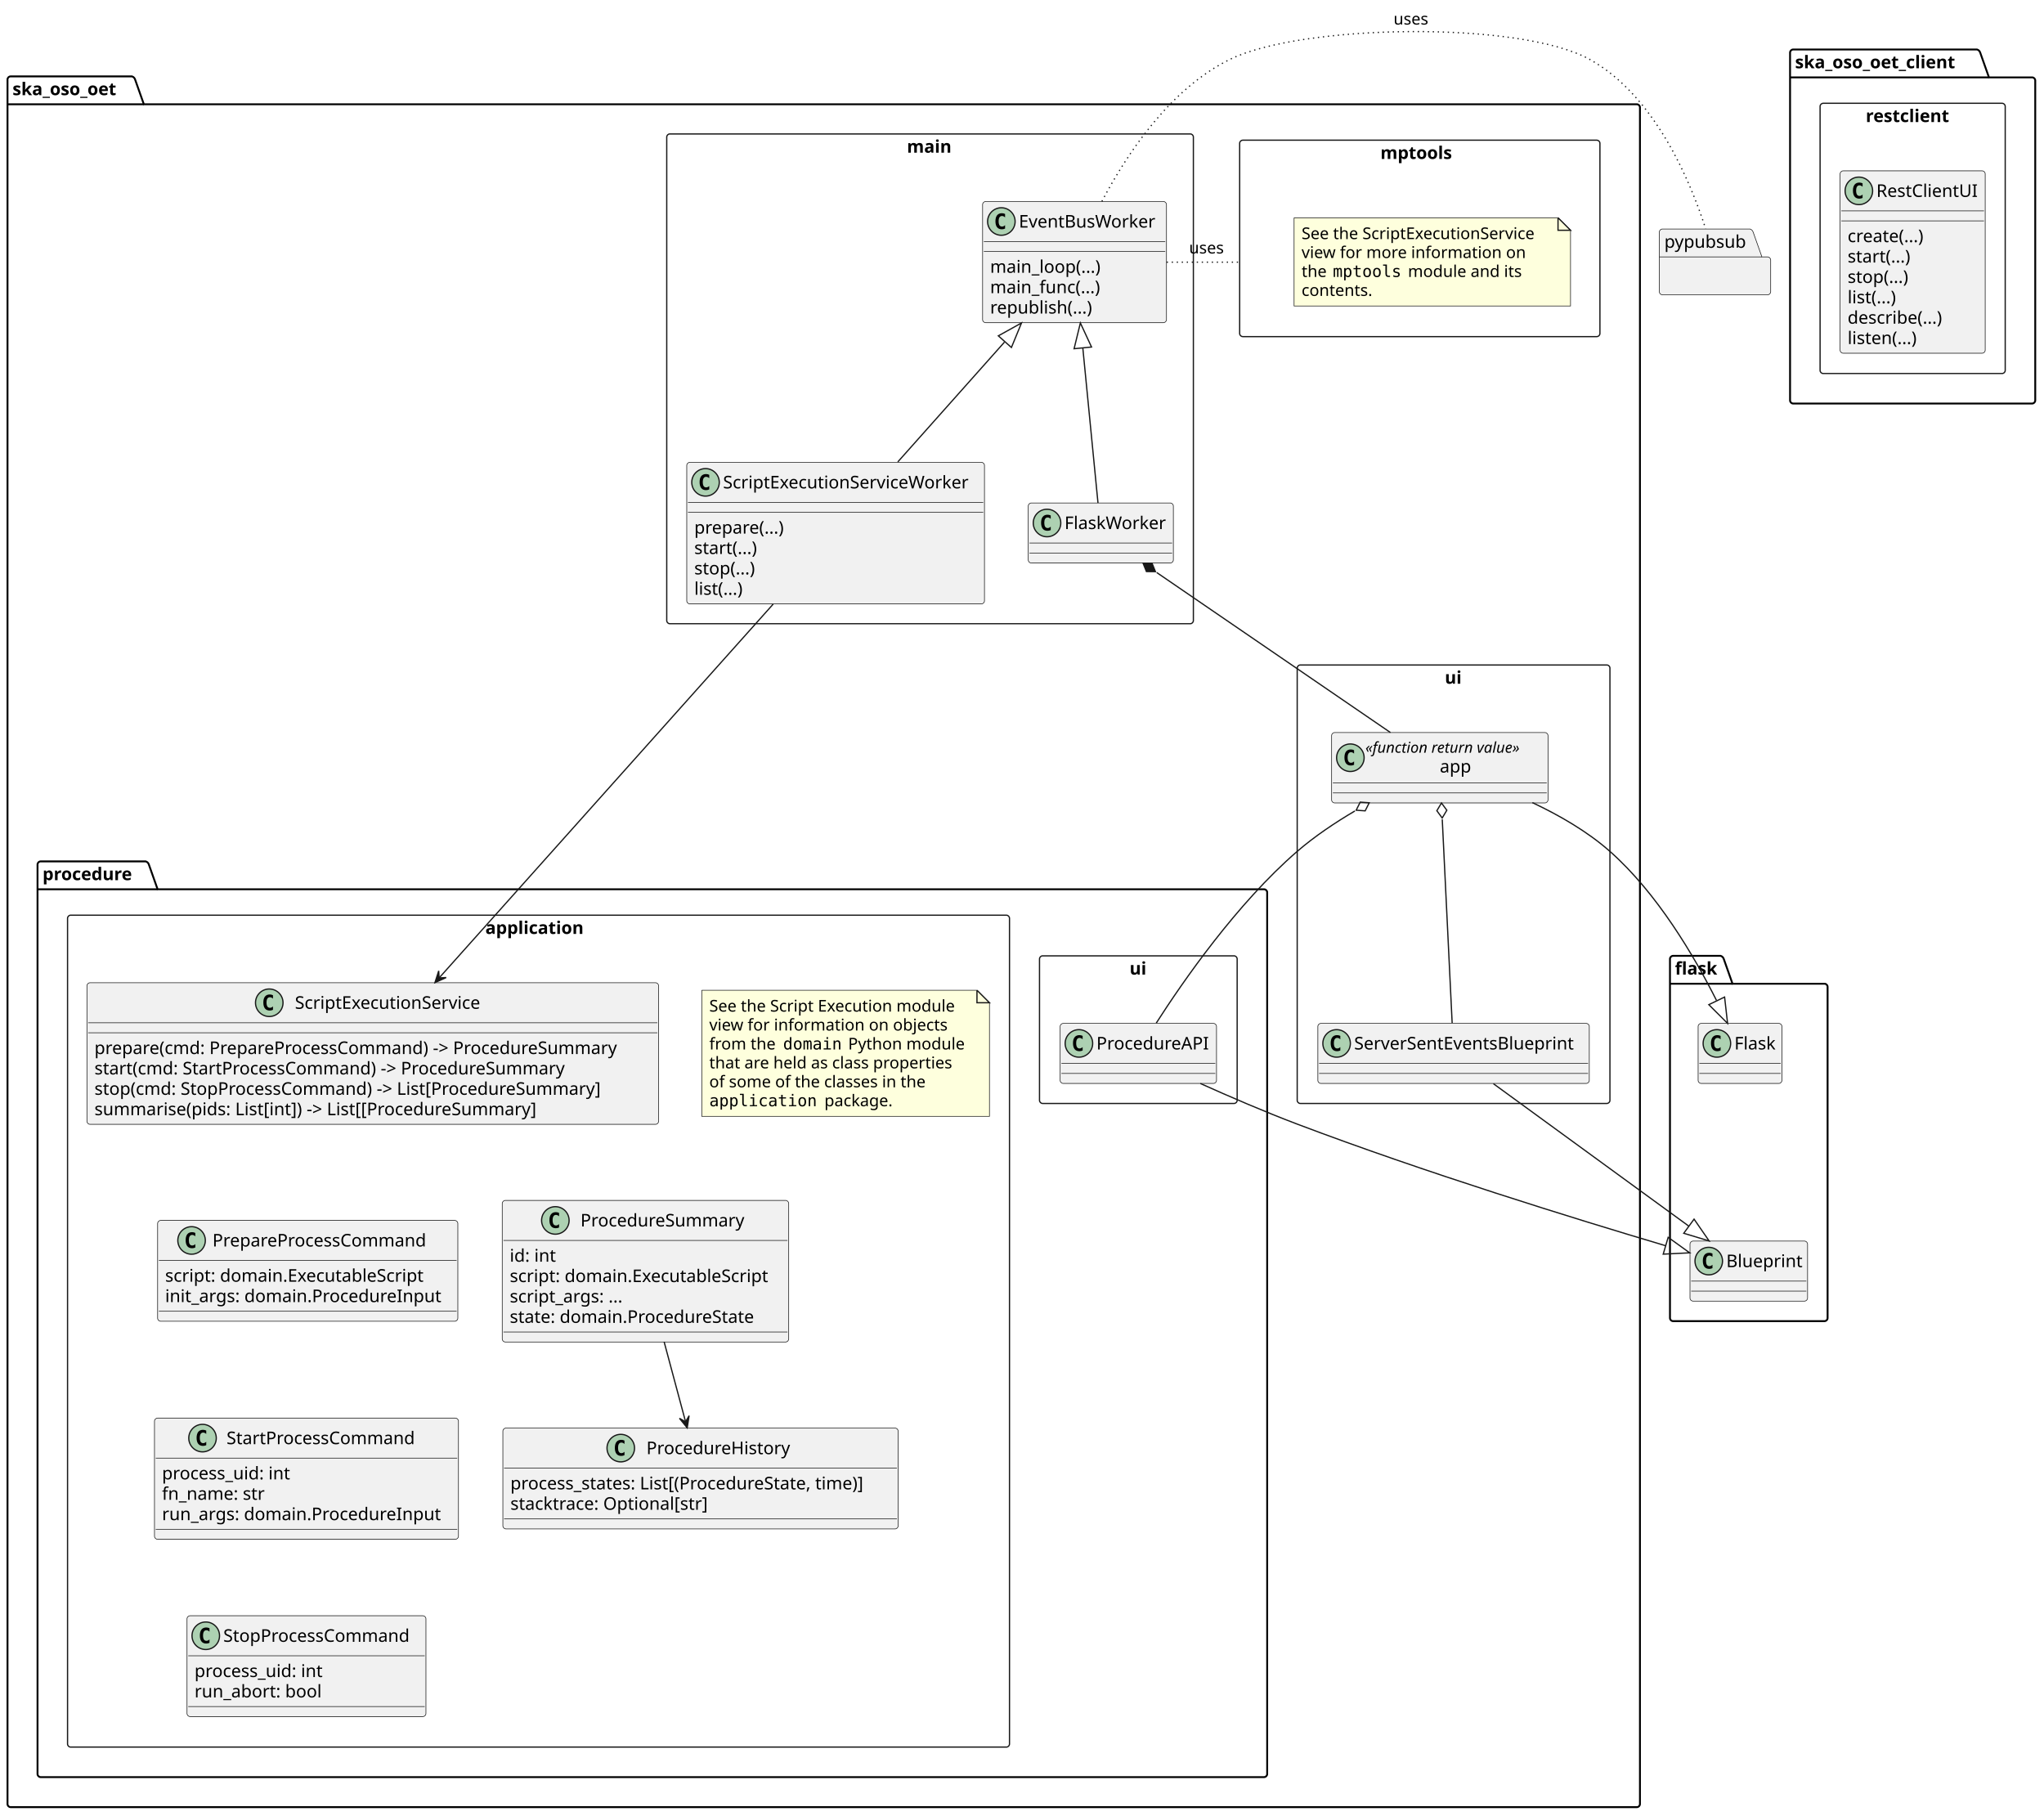
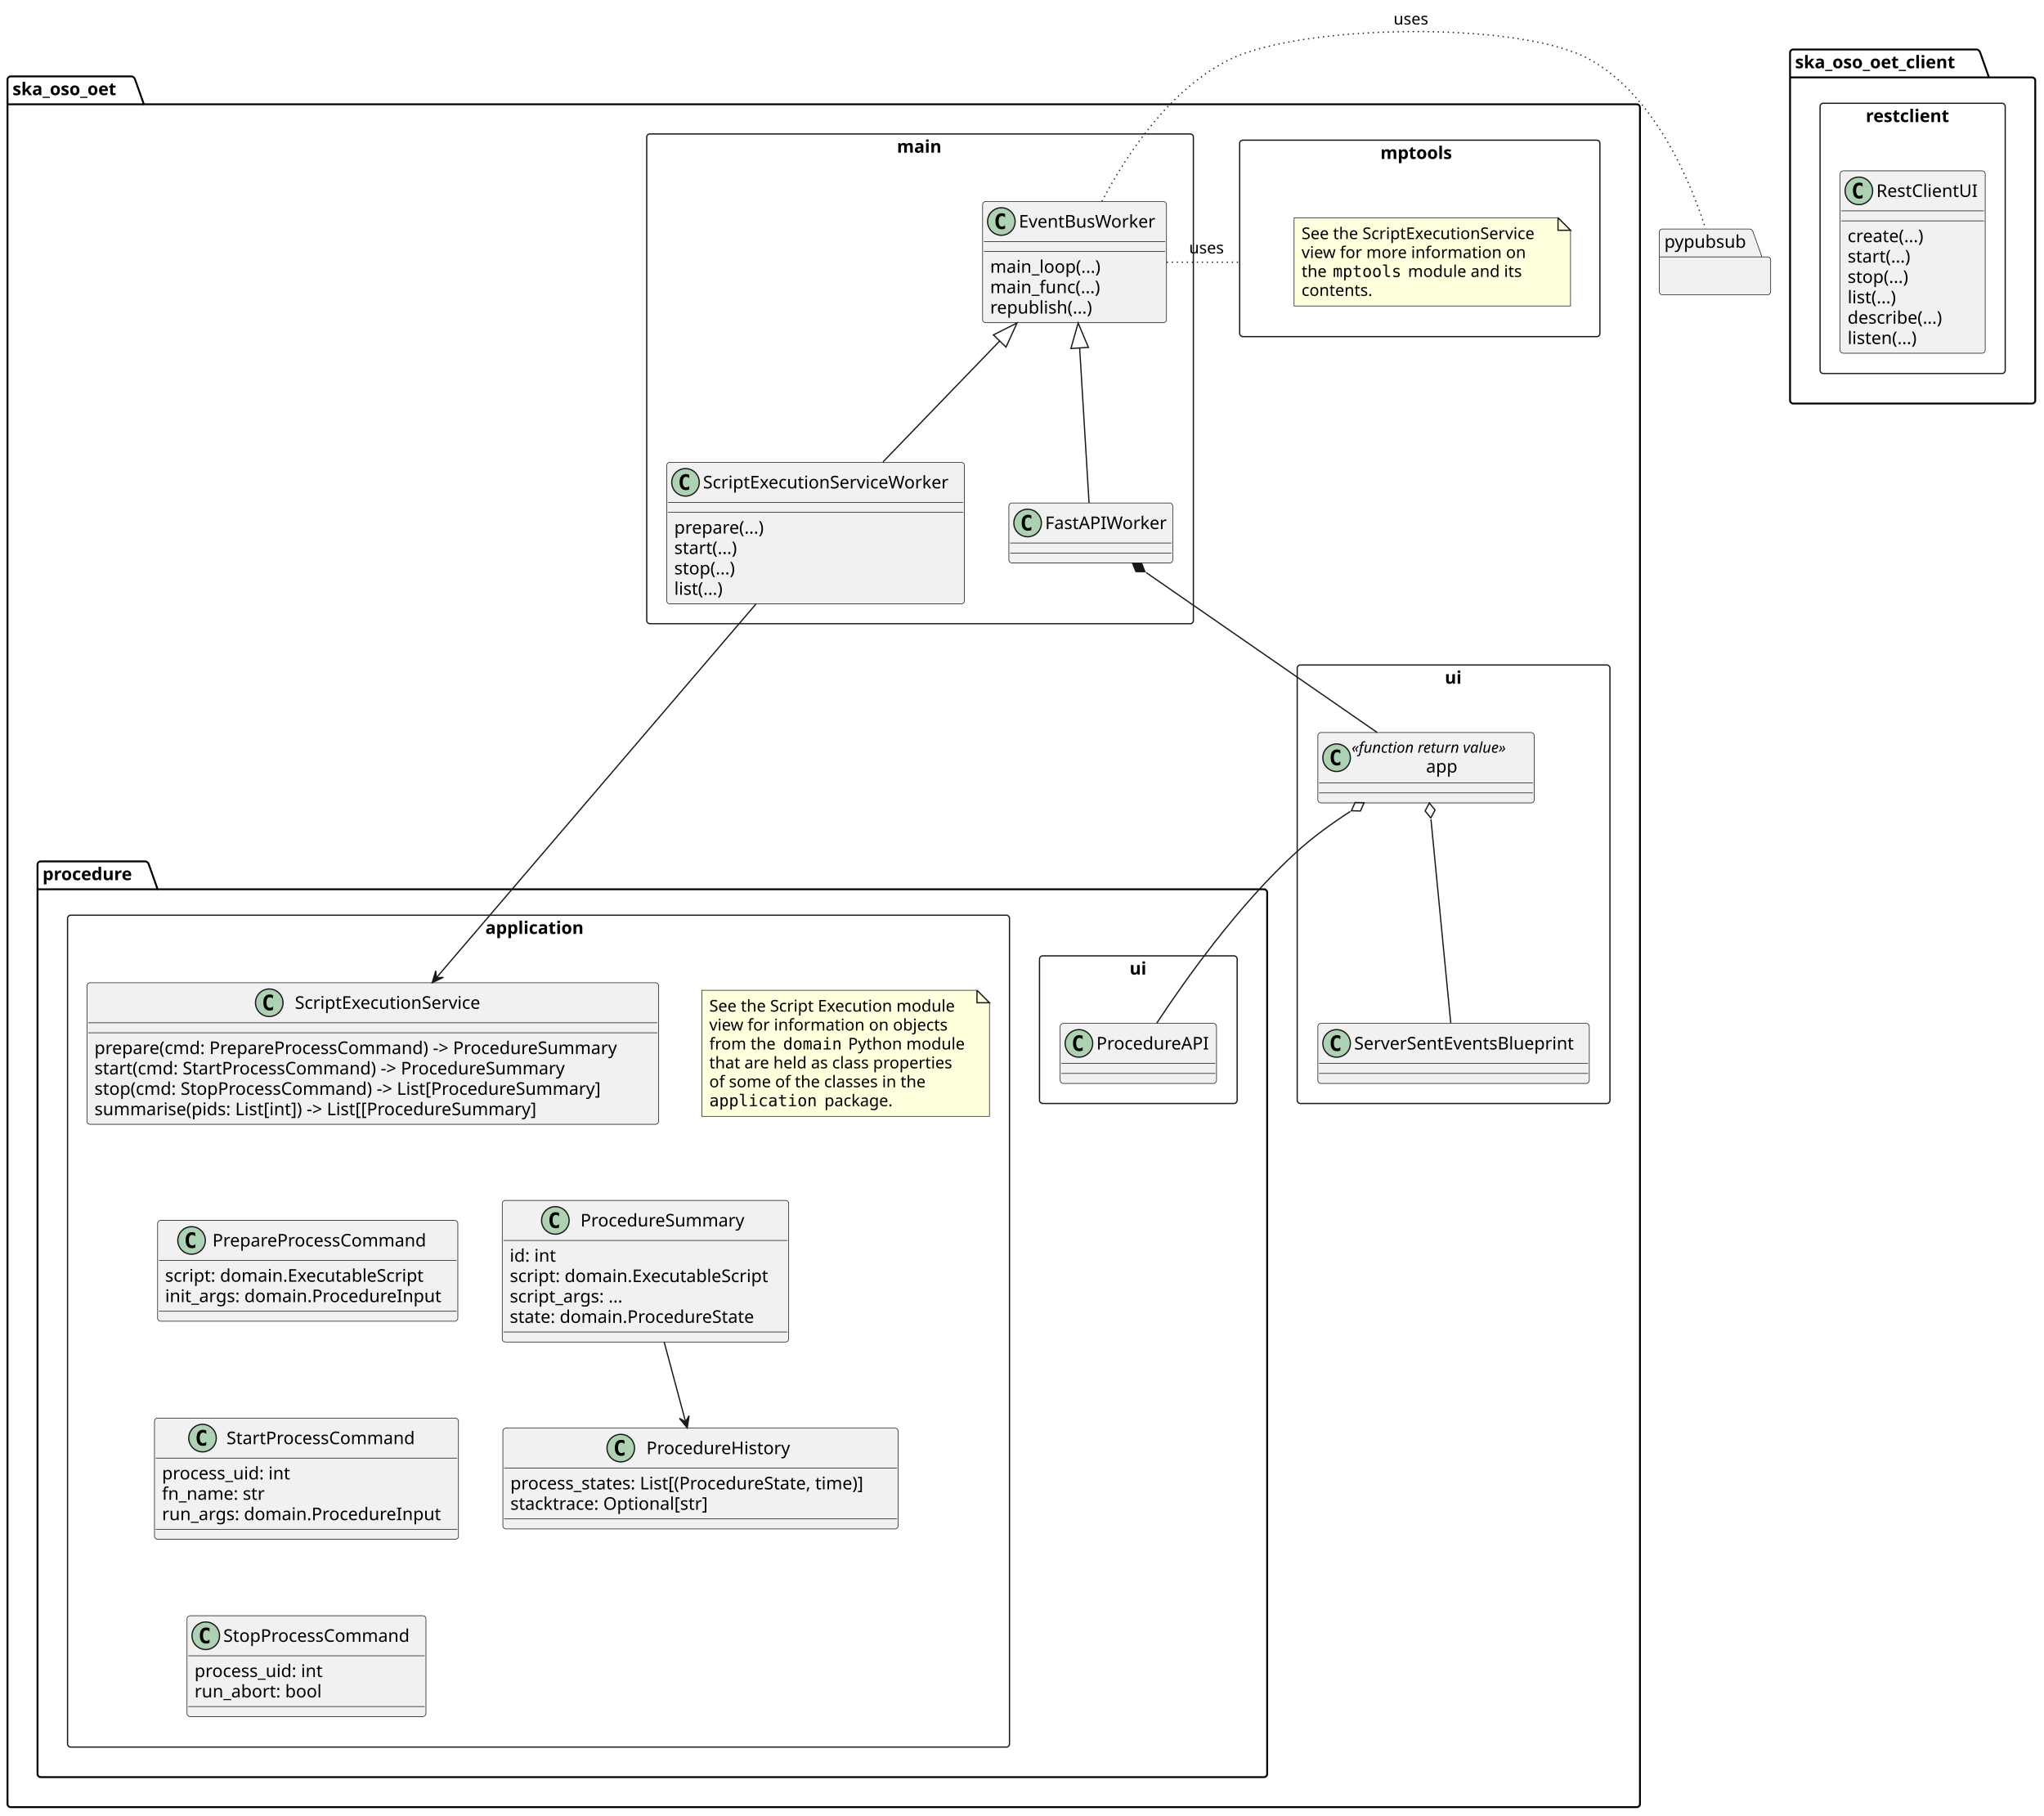
<svg xmlns="http://www.w3.org/2000/svg" contentStyleType="text/css" height="1451px" preserveAspectRatio="none" style="width:1634px;height:1451px;background:#FFFFFF;" version="1.1" viewBox="0 0 1634 1451" width="1634px" zoomAndPan="magnify">
  <defs />
  <g>
    <g id="cluster_ska_oso_oet_client">
      <path d="M1433.5,39.566 L1580.5,39.566 A3.75,3.75 0 0 1 1583,42.066 L1590,61.863 L1624.5,61.863 A2.5,2.5 0 0 1 1627,64.363 L1627,320.066 A2.5,2.5 0 0 1 1624.5,322.566 L1433.5,322.566 A2.5,2.5 0 0 1 1431,320.066 L1431,42.066 A2.5,2.5 0 0 1 1433.5,39.566 " fill="none" style="stroke:#000000;stroke-width:1.5;" />
      <line style="stroke:#000000;stroke-width:1.5;" x1="1431" x2="1590" y1="61.863" y2="61.863" />
      <text fill="#000000" font-family="sans-serif" font-size="14" font-weight="bold" lengthAdjust="spacing" textLength="146" x="1435" y="54.561">ska_oso_oet_client</text>
    </g>
    <g id="cluster_restclient">
      <rect fill="none" height="216" rx="2.5" ry="2.5" style="stroke:#181818;stroke-width:1.0;" width="148" x="1455" y="82.566" />
      <text fill="#000000" font-family="sans-serif" font-size="14" font-weight="bold" lengthAdjust="spacing" textLength="75" x="1491.5" y="97.561">restclient</text>
    </g>
    <g id="cluster_ska_oso_oet">
      <path d="M8.5,61.066 L105.5,61.066 A3.75,3.75 0 0 1 108,63.566 L115,83.363 L1308.5,83.363 A2.5,2.5 0 0 1 1311,85.863 L1311,1442.066 A2.5,2.5 0 0 1 1308.5,1444.566 L8.5,1444.566 A2.5,2.5 0 0 1 6,1442.066 L6,63.566 A2.5,2.5 0 0 1 8.5,61.066 " fill="none" style="stroke:#000000;stroke-width:1.5;" />
      <line style="stroke:#000000;stroke-width:1.5;" x1="6" x2="115" y1="83.363" y2="83.363" />
      <text fill="#000000" font-family="sans-serif" font-size="14" font-weight="bold" lengthAdjust="spacing" textLength="96" x="10" y="76.061">ska_oso_oet</text>
    </g>
    <g id="cluster_mptools">
      <rect fill="none" height="157" rx="2.5" ry="2.5" style="stroke:#181818;stroke-width:1.0;" width="288" x="991" y="112.066" />
      <text fill="#000000" font-family="sans-serif" font-size="14" font-weight="bold" lengthAdjust="spacing" textLength="63" x="1103.5" y="127.061">mptools</text>
    </g>
    <g id="cluster_main">
-       <rect fill="none" height="391.5" rx="2.5" ry="2.5" style="stroke:#181818;stroke-width:1.0;" width="421" x="533" y="107.066" />
-       <text fill="#000000" font-family="sans-serif" font-size="14" font-weight="bold" lengthAdjust="spacing" textLength="37" x="725" y="122.061">main</text>
+       <rect fill="none" height="391.5" rx="2.5" ry="2.5" style="stroke:#181818;stroke-width:1.0;" width="437" x="517" y="107.066" />
+       <text fill="#000000" font-family="sans-serif" font-size="14" font-weight="bold" lengthAdjust="spacing" textLength="37" x="717" y="122.061">main</text>
    </g>
    <g id="cluster_ui">
      <rect fill="none" height="350.5" rx="2.5" ry="2.5" style="stroke:#181818;stroke-width:1.0;" width="250" x="1037" y="531.566" />
      <text fill="#000000" font-family="sans-serif" font-size="14" font-weight="bold" lengthAdjust="spacing" textLength="14" x="1155" y="546.561">ui</text>
    </g>
    <g id="cluster_procedure">
      <path d="M32.5,688.566 L116.5,688.566 A3.75,3.75 0 0 1 119,691.066 L126,710.863 L1010.5,710.863 A2.5,2.5 0 0 1 1013,713.363 L1013,1418.066 A2.5,2.5 0 0 1 1010.5,1420.566 L32.5,1420.566 A2.5,2.5 0 0 1 30,1418.066 L30,691.066 A2.5,2.5 0 0 1 32.5,688.566 " fill="none" style="stroke:#000000;stroke-width:1.5;" />
      <line style="stroke:#000000;stroke-width:1.5;" x1="30" x2="126" y1="710.863" y2="710.863" />
      <text fill="#000000" font-family="sans-serif" font-size="14" font-weight="bold" lengthAdjust="spacing" textLength="83" x="34" y="703.561">procedure</text>
    </g>
    <g id="cluster_procedure_ui">
      <rect fill="none" height="118" rx="2.5" ry="2.5" style="stroke:#181818;stroke-width:1.0;" width="158" x="831" y="764.066" />
      <text fill="#000000" font-family="sans-serif" font-size="14" font-weight="bold" lengthAdjust="spacing" textLength="14" x="903" y="779.061">ui</text>
    </g>
    <g id="cluster_application">
      <rect fill="none" height="665" rx="2.5" ry="2.5" style="stroke:#181818;stroke-width:1.0;" width="753" x="54" y="731.566" />
      <text fill="#000000" font-family="sans-serif" font-size="14" font-weight="bold" lengthAdjust="spacing" textLength="85" x="388" y="746.561">application</text>
-     </g>
-     <g id="cluster_flask">
-       <path d="M1337.5,764.066 L1375.5,764.066 A3.75,3.75 0 0 1 1378,766.566 L1385,786.363 L1458.5,786.363 A2.5,2.5 0 0 1 1461,788.863 L1461,1053.566 A2.5,2.5 0 0 1 1458.5,1056.066 L1337.5,1056.066 A2.5,2.5 0 0 1 1335,1053.566 L1335,766.566 A2.5,2.5 0 0 1 1337.5,764.066 " fill="none" style="stroke:#000000;stroke-width:1.5;" />
-       <line style="stroke:#000000;stroke-width:1.5;" x1="1335" x2="1385" y1="786.363" y2="786.363" />
-       <text fill="#000000" font-family="sans-serif" font-size="14" font-weight="bold" lengthAdjust="spacing" textLength="37" x="1339" y="779.061">flask</text>
    </g>
    <g id="elem_RestClientUI">
      <rect codeLine="5" fill="#F1F1F1" height="145.781" id="RestClientUI" rx="2.5" ry="2.5" style="stroke:#181818;stroke-width:0.5;" width="116" x="1471" y="136.566" />
      <ellipse cx="1486" cy="152.566" fill="#ADD1B2" rx="11" ry="11" style="stroke:#181818;stroke-width:1.0;" />
      <path d="M1488.969,158.207 Q1488.391,158.503 1487.75,158.644 Q1487.109,158.8 1486.406,158.8 Q1483.906,158.8 1482.578,157.16 Q1481.266,155.503 1481.266,152.378 Q1481.266,149.253 1482.578,147.597 Q1483.906,145.941 1486.406,145.941 Q1487.109,145.941 1487.75,146.097 Q1488.406,146.253 1488.969,146.55 L1488.969,149.269 Q1488.344,148.691 1487.75,148.425 Q1487.156,148.144 1486.531,148.144 Q1485.188,148.144 1484.5,149.222 Q1483.812,150.285 1483.812,152.378 Q1483.812,154.472 1484.5,155.55 Q1485.188,156.613 1486.531,156.613 Q1487.156,156.613 1487.75,156.347 Q1488.344,156.066 1488.969,155.488 L1488.969,158.207 Z " fill="#000000" />
      <text fill="#000000" font-family="sans-serif" font-size="14" lengthAdjust="spacing" textLength="84" x="1500" y="157.413">RestClientUI</text>
      <line style="stroke:#181818;stroke-width:0.5;" x1="1472" x2="1586" y1="168.566" y2="168.566" />
      <line style="stroke:#181818;stroke-width:0.5;" x1="1472" x2="1586" y1="176.566" y2="176.566" />
      <text fill="#000000" font-family="sans-serif" font-size="14" lengthAdjust="spacing" textLength="66" x="1477" y="193.561">create(...)</text>
      <text fill="#000000" font-family="sans-serif" font-size="14" lengthAdjust="spacing" textLength="53" x="1477" y="209.858">start(...)</text>
      <text fill="#000000" font-family="sans-serif" font-size="14" lengthAdjust="spacing" textLength="53" x="1477" y="226.155">stop(...)</text>
      <text fill="#000000" font-family="sans-serif" font-size="14" lengthAdjust="spacing" textLength="41" x="1477" y="242.452">list(...)</text>
      <text fill="#000000" font-family="sans-serif" font-size="14" lengthAdjust="spacing" textLength="82" x="1477" y="258.748">describe(...)</text>
      <text fill="#000000" font-family="sans-serif" font-size="14" lengthAdjust="spacing" textLength="59" x="1477" y="275.045">listen(...)</text>
    </g>
    <g id="elem_mptools_note">
      <path d="M1034.5,174.066 L1034.5,244.597 L1255.5,244.597 L1255.5,184.066 L1245.5,174.066 L1034.5,174.066 " fill="#FEFFDD" style="stroke:#181818;stroke-width:0.5;" />
      <path d="M1245.5,174.066 L1245.5,184.066 L1255.5,184.066 L1245.5,174.066 " fill="#FEFFDD" style="stroke:#181818;stroke-width:1.0;" />
      <text fill="#000000" font-family="sans-serif" font-size="13" lengthAdjust="spacing" textLength="200" x="1040.5" y="191.133">See the ScriptExecutionService</text>
      <text fill="#000000" font-family="sans-serif" font-size="13" lengthAdjust="spacing" textLength="183" x="1040.5" y="206.266">view for more information on</text>
      <text fill="#000000" font-family="sans-serif" font-size="13" lengthAdjust="spacing" textLength="21" x="1040.5" y="221.398">the</text>
      <text fill="#000000" font-family="monospace" font-size="13" lengthAdjust="spacing" textLength="56" x="1065.5" y="221.398">mptools</text>
      <text fill="#000000" font-family="sans-serif" font-size="13" lengthAdjust="spacing" textLength="95" x="1125.5" y="221.398">module and its</text>
      <text fill="#000000" font-family="sans-serif" font-size="13" lengthAdjust="spacing" textLength="60" x="1040.5" y="236.531">contents.</text>
    </g>
    <g id="elem_ScriptExecutionServiceWorker">
-       <rect codeLine="28" fill="#F1F1F1" height="113.188" id="ScriptExecutionServiceWorker" rx="2.5" ry="2.5" style="stroke:#181818;stroke-width:0.5;" width="238" x="549" y="369.566" />
-       <ellipse cx="564" cy="385.566" fill="#ADD1B2" rx="11" ry="11" style="stroke:#181818;stroke-width:1.0;" />
-       <path d="M566.969,391.207 Q566.391,391.503 565.75,391.644 Q565.109,391.8 564.406,391.8 Q561.906,391.8 560.578,390.16 Q559.266,388.503 559.266,385.378 Q559.266,382.253 560.578,380.597 Q561.906,378.941 564.406,378.941 Q565.109,378.941 565.75,379.097 Q566.406,379.253 566.969,379.55 L566.969,382.269 Q566.344,381.691 565.75,381.425 Q565.156,381.144 564.531,381.144 Q563.188,381.144 562.5,382.222 Q561.812,383.285 561.812,385.378 Q561.812,387.472 562.5,388.55 Q563.188,389.613 564.531,389.613 Q565.156,389.613 565.75,389.347 Q566.344,389.066 566.969,388.488 L566.969,391.207 Z " fill="#000000" />
-       <text fill="#000000" font-family="sans-serif" font-size="14" lengthAdjust="spacing" textLength="206" x="578" y="390.413">ScriptExecutionServiceWorker</text>
-       <line style="stroke:#181818;stroke-width:0.5;" x1="550" x2="786" y1="401.566" y2="401.566" />
-       <line style="stroke:#181818;stroke-width:0.5;" x1="550" x2="786" y1="409.566" y2="409.566" />
-       <text fill="#000000" font-family="sans-serif" font-size="14" lengthAdjust="spacing" textLength="76" x="555" y="426.561">prepare(...)</text>
-       <text fill="#000000" font-family="sans-serif" font-size="14" lengthAdjust="spacing" textLength="53" x="555" y="442.858">start(...)</text>
-       <text fill="#000000" font-family="sans-serif" font-size="14" lengthAdjust="spacing" textLength="53" x="555" y="459.155">stop(...)</text>
-       <text fill="#000000" font-family="sans-serif" font-size="14" lengthAdjust="spacing" textLength="41" x="555" y="475.452">list(...)</text>
-     </g>
-     <g id="elem_FlaskWorker">
-       <rect codeLine="35" fill="#F1F1F1" height="48" id="FlaskWorker" rx="2.5" ry="2.5" style="stroke:#181818;stroke-width:0.5;" width="116" x="822" y="402.066" />
-       <ellipse cx="837" cy="418.066" fill="#ADD1B2" rx="11" ry="11" style="stroke:#181818;stroke-width:1.0;" />
-       <path d="M839.969,423.707 Q839.391,424.003 838.75,424.144 Q838.109,424.3 837.406,424.3 Q834.906,424.3 833.578,422.66 Q832.266,421.003 832.266,417.878 Q832.266,414.753 833.578,413.097 Q834.906,411.441 837.406,411.441 Q838.109,411.441 838.75,411.597 Q839.406,411.753 839.969,412.05 L839.969,414.769 Q839.344,414.191 838.75,413.925 Q838.156,413.644 837.531,413.644 Q836.188,413.644 835.5,414.722 Q834.812,415.785 834.812,417.878 Q834.812,419.972 835.5,421.05 Q836.188,422.113 837.531,422.113 Q838.156,422.113 838.75,421.847 Q839.344,421.566 839.969,420.988 L839.969,423.707 Z " fill="#000000" />
-       <text fill="#000000" font-family="sans-serif" font-size="14" lengthAdjust="spacing" textLength="84" x="851" y="422.913">FlaskWorker</text>
-       <line style="stroke:#181818;stroke-width:0.5;" x1="823" x2="937" y1="434.066" y2="434.066" />
-       <line style="stroke:#181818;stroke-width:0.5;" x1="823" x2="937" y1="442.066" y2="442.066" />
+       <rect codeLine="28" fill="#F1F1F1" height="113.188" id="ScriptExecutionServiceWorker" rx="2.5" ry="2.5" style="stroke:#181818;stroke-width:0.5;" width="238" x="533" y="369.566" />
+       <ellipse cx="548" cy="385.566" fill="#ADD1B2" rx="11" ry="11" style="stroke:#181818;stroke-width:1.0;" />
+       <path d="M550.969,391.207 Q550.391,391.503 549.75,391.644 Q549.109,391.8 548.406,391.8 Q545.906,391.8 544.578,390.16 Q543.266,388.503 543.266,385.378 Q543.266,382.253 544.578,380.597 Q545.906,378.941 548.406,378.941 Q549.109,378.941 549.75,379.097 Q550.406,379.253 550.969,379.55 L550.969,382.269 Q550.344,381.691 549.75,381.425 Q549.156,381.144 548.531,381.144 Q547.188,381.144 546.5,382.222 Q545.812,383.285 545.812,385.378 Q545.812,387.472 546.5,388.55 Q547.188,389.613 548.531,389.613 Q549.156,389.613 549.75,389.347 Q550.344,389.066 550.969,388.488 L550.969,391.207 Z " fill="#000000" />
+       <text fill="#000000" font-family="sans-serif" font-size="14" lengthAdjust="spacing" textLength="206" x="562" y="390.413">ScriptExecutionServiceWorker</text>
+       <line style="stroke:#181818;stroke-width:0.5;" x1="534" x2="770" y1="401.566" y2="401.566" />
+       <line style="stroke:#181818;stroke-width:0.5;" x1="534" x2="770" y1="409.566" y2="409.566" />
+       <text fill="#000000" font-family="sans-serif" font-size="14" lengthAdjust="spacing" textLength="76" x="539" y="426.561">prepare(...)</text>
+       <text fill="#000000" font-family="sans-serif" font-size="14" lengthAdjust="spacing" textLength="53" x="539" y="442.858">start(...)</text>
+       <text fill="#000000" font-family="sans-serif" font-size="14" lengthAdjust="spacing" textLength="53" x="539" y="459.155">stop(...)</text>
+       <text fill="#000000" font-family="sans-serif" font-size="14" lengthAdjust="spacing" textLength="41" x="539" y="475.452">list(...)</text>
+     </g>
+     <g id="elem_FastAPIWorker">
+       <rect codeLine="35" fill="#F1F1F1" height="48" id="FastAPIWorker" rx="2.5" ry="2.5" style="stroke:#181818;stroke-width:0.5;" width="131" x="806.5" y="402.066" />
+       <ellipse cx="821.5" cy="418.066" fill="#ADD1B2" rx="11" ry="11" style="stroke:#181818;stroke-width:1.0;" />
+       <path d="M824.469,423.707 Q823.891,424.003 823.25,424.144 Q822.609,424.3 821.906,424.3 Q819.406,424.3 818.078,422.66 Q816.766,421.003 816.766,417.878 Q816.766,414.753 818.078,413.097 Q819.406,411.441 821.906,411.441 Q822.609,411.441 823.25,411.597 Q823.906,411.753 824.469,412.05 L824.469,414.769 Q823.844,414.191 823.25,413.925 Q822.656,413.644 822.031,413.644 Q820.688,413.644 820,414.722 Q819.312,415.785 819.312,417.878 Q819.312,419.972 820,421.05 Q820.688,422.113 822.031,422.113 Q822.656,422.113 823.25,421.847 Q823.844,421.566 824.469,420.988 L824.469,423.707 Z " fill="#000000" />
+       <text fill="#000000" font-family="sans-serif" font-size="14" lengthAdjust="spacing" textLength="99" x="835.5" y="422.913">FastAPIWorker</text>
+       <line style="stroke:#181818;stroke-width:0.5;" x1="807.5" x2="936.5" y1="434.066" y2="434.066" />
+       <line style="stroke:#181818;stroke-width:0.5;" x1="807.5" x2="936.5" y1="442.066" y2="442.066" />
    </g>
    <g id="elem_EventBusWorker">
      <rect codeLine="37" fill="#F1F1F1" height="96.891" id="EventBusWorker" rx="2.5" ry="2.5" style="stroke:#181818;stroke-width:0.5;" width="147" x="785.5" y="161.066" />
      <ellipse cx="800.5" cy="177.066" fill="#ADD1B2" rx="11" ry="11" style="stroke:#181818;stroke-width:1.0;" />
      <path d="M803.469,182.707 Q802.891,183.003 802.25,183.144 Q801.609,183.3 800.906,183.3 Q798.406,183.3 797.078,181.66 Q795.766,180.003 795.766,176.878 Q795.766,173.753 797.078,172.097 Q798.406,170.441 800.906,170.441 Q801.609,170.441 802.25,170.597 Q802.906,170.753 803.469,171.05 L803.469,173.769 Q802.844,173.191 802.25,172.925 Q801.656,172.644 801.031,172.644 Q799.688,172.644 799,173.722 Q798.312,174.785 798.312,176.878 Q798.312,178.972 799,180.05 Q799.688,181.113 801.031,181.113 Q801.656,181.113 802.25,180.847 Q802.844,180.566 803.469,179.988 L803.469,182.707 Z " fill="#000000" />
      <text fill="#000000" font-family="sans-serif" font-size="14" lengthAdjust="spacing" textLength="115" x="814.5" y="181.913">EventBusWorker</text>
      <line style="stroke:#181818;stroke-width:0.5;" x1="786.5" x2="931.5" y1="193.066" y2="193.066" />
      <line style="stroke:#181818;stroke-width:0.5;" x1="786.5" x2="931.5" y1="201.066" y2="201.066" />
      <text fill="#000000" font-family="sans-serif" font-size="14" lengthAdjust="spacing" textLength="92" x="791.5" y="218.061">main_loop(...)</text>
      <text fill="#000000" font-family="sans-serif" font-size="14" lengthAdjust="spacing" textLength="92" x="791.5" y="234.358">main_func(...)</text>
      <text fill="#000000" font-family="sans-serif" font-size="14" lengthAdjust="spacing" textLength="86" x="791.5" y="250.655">republish(...)</text>
    </g>
    <g id="elem_app">
-       <rect codeLine="50" fill="#F1F1F1" height="56.266" id="app" rx="2.5" ry="2.5" style="stroke:#181818;stroke-width:0.5;" width="173" x="1064.5" y="585.566" />
-       <ellipse cx="1079.5" cy="605.699" fill="#ADD1B2" rx="11" ry="11" style="stroke:#181818;stroke-width:1.0;" />
-       <path d="M1082.469,611.339 Q1081.891,611.636 1081.25,611.777 Q1080.609,611.933 1079.906,611.933 Q1077.406,611.933 1076.078,610.293 Q1074.766,608.636 1074.766,605.511 Q1074.766,602.386 1076.078,600.73 Q1077.406,599.074 1079.906,599.074 Q1080.609,599.074 1081.25,599.23 Q1081.906,599.386 1082.469,599.683 L1082.469,602.402 Q1081.844,601.824 1081.25,601.558 Q1080.656,601.277 1080.031,601.277 Q1078.688,601.277 1078,602.355 Q1077.312,603.418 1077.312,605.511 Q1077.312,607.605 1078,608.683 Q1078.688,609.746 1080.031,609.746 Q1080.656,609.746 1081.25,609.48 Q1081.844,609.199 1082.469,608.621 L1082.469,611.339 Z " fill="#000000" />
-       <text fill="#000000" font-family="sans-serif" font-size="12" font-style="italic" lengthAdjust="spacing" textLength="145" x="1091.5" y="601.705">«function return value»</text>
-       <text fill="#000000" font-family="sans-serif" font-size="14" lengthAdjust="spacing" textLength="26" x="1151" y="617.53">app</text>
-       <line style="stroke:#181818;stroke-width:0.5;" x1="1065.5" x2="1236.5" y1="625.832" y2="625.832" />
-       <line style="stroke:#181818;stroke-width:0.5;" x1="1065.5" x2="1236.5" y1="633.832" y2="633.832" />
+       <rect codeLine="50" fill="#F1F1F1" height="56.266" id="app" rx="2.5" ry="2.5" style="stroke:#181818;stroke-width:0.5;" width="173" x="1053.5" y="585.566" />
+       <ellipse cx="1068.5" cy="605.699" fill="#ADD1B2" rx="11" ry="11" style="stroke:#181818;stroke-width:1.0;" />
+       <path d="M1071.469,611.339 Q1070.891,611.636 1070.25,611.777 Q1069.609,611.933 1068.906,611.933 Q1066.406,611.933 1065.078,610.293 Q1063.766,608.636 1063.766,605.511 Q1063.766,602.386 1065.078,600.73 Q1066.406,599.074 1068.906,599.074 Q1069.609,599.074 1070.25,599.23 Q1070.906,599.386 1071.469,599.683 L1071.469,602.402 Q1070.844,601.824 1070.25,601.558 Q1069.656,601.277 1069.031,601.277 Q1067.688,601.277 1067,602.355 Q1066.312,603.418 1066.312,605.511 Q1066.312,607.605 1067,608.683 Q1067.688,609.746 1069.031,609.746 Q1069.656,609.746 1070.25,609.48 Q1070.844,609.199 1071.469,608.621 L1071.469,611.339 Z " fill="#000000" />
+       <text fill="#000000" font-family="sans-serif" font-size="12" font-style="italic" lengthAdjust="spacing" textLength="145" x="1080.5" y="601.705">«function return value»</text>
+       <text fill="#000000" font-family="sans-serif" font-size="14" lengthAdjust="spacing" textLength="26" x="1140" y="617.53">app</text>
+       <line style="stroke:#181818;stroke-width:0.5;" x1="1054.5" x2="1225.5" y1="625.832" y2="625.832" />
+       <line style="stroke:#181818;stroke-width:0.5;" x1="1054.5" x2="1225.5" y1="633.832" y2="633.832" />
    </g>
    <g id="elem_ServerSentEventsBlueprint">
      <rect codeLine="53" fill="#F1F1F1" height="48" id="ServerSentEventsBlueprint" rx="2.5" ry="2.5" style="stroke:#181818;stroke-width:0.5;" width="217" x="1053.5" y="818.066" />
      <ellipse cx="1068.5" cy="834.066" fill="#ADD1B2" rx="11" ry="11" style="stroke:#181818;stroke-width:1.0;" />
      <path d="M1071.469,839.707 Q1070.891,840.003 1070.25,840.144 Q1069.609,840.3 1068.906,840.3 Q1066.406,840.3 1065.078,838.66 Q1063.766,837.003 1063.766,833.878 Q1063.766,830.753 1065.078,829.097 Q1066.406,827.441 1068.906,827.441 Q1069.609,827.441 1070.25,827.597 Q1070.906,827.753 1071.469,828.05 L1071.469,830.769 Q1070.844,830.191 1070.25,829.925 Q1069.656,829.644 1069.031,829.644 Q1067.688,829.644 1067,830.722 Q1066.312,831.785 1066.312,833.878 Q1066.312,835.972 1067,837.05 Q1067.688,838.113 1069.031,838.113 Q1069.656,838.113 1070.25,837.847 Q1070.844,837.566 1071.469,836.988 L1071.469,839.707 Z " fill="#000000" />
      <text fill="#000000" font-family="sans-serif" font-size="14" lengthAdjust="spacing" textLength="185" x="1082.5" y="838.913">ServerSentEventsBlueprint</text>
      <line style="stroke:#181818;stroke-width:0.5;" x1="1054.5" x2="1269.5" y1="850.066" y2="850.066" />
      <line style="stroke:#181818;stroke-width:0.5;" x1="1054.5" x2="1269.5" y1="858.066" y2="858.066" />
    </g>
    <g id="elem_ProcedureAPI">
      <rect codeLine="61" fill="#F1F1F1" height="48" id="ProcedureAPI" rx="2.5" ry="2.5" style="stroke:#181818;stroke-width:0.5;" width="125" x="847.5" y="818.066" />
      <ellipse cx="862.5" cy="834.066" fill="#ADD1B2" rx="11" ry="11" style="stroke:#181818;stroke-width:1.0;" />
      <path d="M865.469,839.707 Q864.891,840.003 864.25,840.144 Q863.609,840.3 862.906,840.3 Q860.406,840.3 859.078,838.66 Q857.766,837.003 857.766,833.878 Q857.766,830.753 859.078,829.097 Q860.406,827.441 862.906,827.441 Q863.609,827.441 864.25,827.597 Q864.906,827.753 865.469,828.05 L865.469,830.769 Q864.844,830.191 864.25,829.925 Q863.656,829.644 863.031,829.644 Q861.688,829.644 861,830.722 Q860.312,831.785 860.312,833.878 Q860.312,835.972 861,837.05 Q861.688,838.113 863.031,838.113 Q863.656,838.113 864.25,837.847 Q864.844,837.566 865.469,836.988 L865.469,839.707 Z " fill="#000000" />
      <text fill="#000000" font-family="sans-serif" font-size="14" lengthAdjust="spacing" textLength="93" x="876.5" y="838.913">ProcedureAPI</text>
      <line style="stroke:#181818;stroke-width:0.5;" x1="848.5" x2="971.5" y1="850.066" y2="850.066" />
      <line style="stroke:#181818;stroke-width:0.5;" x1="848.5" x2="971.5" y1="858.066" y2="858.066" />
    </g>
    <g id="elem_N1">
      <path d="M561,791.566 L561,892.363 L791,892.363 L791,801.566 L781,791.566 L561,791.566 " fill="#FEFFDD" style="stroke:#181818;stroke-width:0.5;" />
      <path d="M781,791.566 L781,801.566 L791,801.566 L781,791.566 " fill="#FEFFDD" style="stroke:#181818;stroke-width:1.0;" />
      <text fill="#000000" font-family="sans-serif" font-size="13" lengthAdjust="spacing" textLength="209" x="567" y="808.633">See the Script Execution module</text>
      <text fill="#000000" font-family="sans-serif" font-size="13" lengthAdjust="spacing" textLength="195" x="567" y="823.766">view for information on objects</text>
      <text fill="#000000" font-family="sans-serif" font-size="13" lengthAdjust="spacing" textLength="55" x="567" y="838.898">from the</text>
      <text fill="#000000" font-family="monospace" font-size="13" lengthAdjust="spacing" textLength="48" x="626" y="838.898">domain</text>
      <text fill="#000000" font-family="sans-serif" font-size="13" lengthAdjust="spacing" textLength="96" x="678" y="838.898">Python module</text>
      <text fill="#000000" font-family="sans-serif" font-size="13" lengthAdjust="spacing" textLength="206" x="567" y="854.031">that are held as class properties</text>
      <text fill="#000000" font-family="sans-serif" font-size="13" lengthAdjust="spacing" textLength="184" x="567" y="869.164">of some of the classes in the</text>
      <text fill="#000000" font-family="monospace" font-size="13" lengthAdjust="spacing" textLength="88" x="567" y="884.297">application</text>
      <text fill="#000000" font-family="sans-serif" font-size="13" lengthAdjust="spacing" textLength="58" x="659" y="884.297">package.</text>
    </g>
    <g id="elem_ScriptExecutionService">
      <rect codeLine="76" fill="#F1F1F1" height="113.188" id="ScriptExecutionService" rx="2.5" ry="2.5" style="stroke:#181818;stroke-width:0.5;" width="457" x="69.5" y="785.566" />
      <ellipse cx="215.25" cy="801.566" fill="#ADD1B2" rx="11" ry="11" style="stroke:#181818;stroke-width:1.0;" />
      <path d="M218.219,807.207 Q217.641,807.503 217,807.644 Q216.359,807.8 215.656,807.8 Q213.156,807.8 211.828,806.16 Q210.516,804.503 210.516,801.378 Q210.516,798.253 211.828,796.597 Q213.156,794.941 215.656,794.941 Q216.359,794.941 217,795.097 Q217.656,795.253 218.219,795.55 L218.219,798.269 Q217.594,797.691 217,797.425 Q216.406,797.144 215.781,797.144 Q214.438,797.144 213.75,798.222 Q213.062,799.285 213.062,801.378 Q213.062,803.472 213.75,804.55 Q214.438,805.613 215.781,805.613 Q216.406,805.613 217,805.347 Q217.594,805.066 218.219,804.488 L218.219,807.207 Z " fill="#000000" />
      <text fill="#000000" font-family="sans-serif" font-size="14" lengthAdjust="spacing" textLength="157" x="235.75" y="806.413">ScriptExecutionService</text>
      <line style="stroke:#181818;stroke-width:0.5;" x1="70.5" x2="525.5" y1="817.566" y2="817.566" />
      <line style="stroke:#181818;stroke-width:0.5;" x1="70.5" x2="525.5" y1="825.566" y2="825.566" />
      <text fill="#000000" font-family="sans-serif" font-size="14" lengthAdjust="spacing" textLength="445" x="75.5" y="842.561">prepare(cmd: PrepareProcessCommand) -&gt; ProcedureSummary</text>
      <text fill="#000000" font-family="sans-serif" font-size="14" lengthAdjust="spacing" textLength="400" x="75.5" y="858.858">start(cmd: StartProcessCommand) -&gt; ProcedureSummary</text>
      <text fill="#000000" font-family="sans-serif" font-size="14" lengthAdjust="spacing" textLength="433" x="75.5" y="875.155">stop(cmd: StopProcessCommand) -&gt; List[ProcedureSummary]</text>
      <text fill="#000000" font-family="sans-serif" font-size="14" lengthAdjust="spacing" textLength="373" x="75.5" y="891.452">summarise(pids: List[int]) -&gt; List[[ProcedureSummary]</text>
    </g>
    <g id="elem_ProcedureSummary">
      <rect codeLine="83" fill="#F1F1F1" height="113.188" id="ProcedureSummary" rx="2.5" ry="2.5" style="stroke:#181818;stroke-width:0.5;" width="229" x="401.5" y="959.566" />
      <ellipse cx="443.95" cy="975.566" fill="#ADD1B2" rx="11" ry="11" style="stroke:#181818;stroke-width:1.0;" />
      <path d="M446.919,981.207 Q446.341,981.503 445.7,981.644 Q445.059,981.8 444.356,981.8 Q441.856,981.8 440.528,980.16 Q439.216,978.503 439.216,975.378 Q439.216,972.253 440.528,970.597 Q441.856,968.941 444.356,968.941 Q445.059,968.941 445.7,969.097 Q446.356,969.253 446.919,969.55 L446.919,972.269 Q446.294,971.691 445.7,971.425 Q445.106,971.144 444.481,971.144 Q443.137,971.144 442.45,972.222 Q441.762,973.285 441.762,975.378 Q441.762,977.472 442.45,978.55 Q443.137,979.613 444.481,979.613 Q445.106,979.613 445.7,979.347 Q446.294,979.066 446.919,978.488 L446.919,981.207 Z " fill="#000000" />
      <text fill="#000000" font-family="sans-serif" font-size="14" lengthAdjust="spacing" textLength="136" x="464.05" y="980.413">ProcedureSummary</text>
      <line style="stroke:#181818;stroke-width:0.5;" x1="402.5" x2="629.5" y1="991.566" y2="991.566" />
      <text fill="#000000" font-family="sans-serif" font-size="14" lengthAdjust="spacing" textLength="38" x="407.5" y="1008.561">id: int</text>
      <text fill="#000000" font-family="sans-serif" font-size="14" lengthAdjust="spacing" textLength="217" x="407.5" y="1024.858">script: domain.ExecutableScript</text>
      <text fill="#000000" font-family="sans-serif" font-size="14" lengthAdjust="spacing" textLength="96" x="407.5" y="1041.155">script_args: ...</text>
      <text fill="#000000" font-family="sans-serif" font-size="14" lengthAdjust="spacing" textLength="207" x="407.5" y="1057.452">state: domain.ProcedureState</text>
      <line style="stroke:#181818;stroke-width:0.5;" x1="402.5" x2="629.5" y1="1064.753" y2="1064.753" />
    </g>
    <g id="elem_ProcedureHistory">
      <rect codeLine="90" fill="#F1F1F1" height="80.594" id="ProcedureHistory" rx="2.5" ry="2.5" style="stroke:#181818;stroke-width:0.5;" width="316" x="402" y="1141.566" />
      <ellipse cx="496.25" cy="1157.566" fill="#ADD1B2" rx="11" ry="11" style="stroke:#181818;stroke-width:1.0;" />
      <path d="M499.219,1163.207 Q498.641,1163.503 498,1163.644 Q497.359,1163.8 496.656,1163.8 Q494.156,1163.8 492.828,1162.16 Q491.516,1160.503 491.516,1157.378 Q491.516,1154.253 492.828,1152.597 Q494.156,1150.941 496.656,1150.941 Q497.359,1150.941 498,1151.097 Q498.656,1151.253 499.219,1151.55 L499.219,1154.269 Q498.594,1153.691 498,1153.425 Q497.406,1153.144 496.781,1153.144 Q495.438,1153.144 494.75,1154.222 Q494.062,1155.285 494.062,1157.378 Q494.062,1159.472 494.75,1160.55 Q495.438,1161.613 496.781,1161.613 Q497.406,1161.613 498,1161.347 Q498.594,1161.066 499.219,1160.488 L499.219,1163.207 Z " fill="#000000" />
      <text fill="#000000" font-family="sans-serif" font-size="14" lengthAdjust="spacing" textLength="119" x="516.75" y="1162.413">ProcedureHistory</text>
      <line style="stroke:#181818;stroke-width:0.5;" x1="403" x2="717" y1="1173.566" y2="1173.566" />
      <text fill="#000000" font-family="sans-serif" font-size="14" lengthAdjust="spacing" textLength="304" x="408" y="1190.561">process_states: List[(ProcedureState, time)]</text>
      <text fill="#000000" font-family="sans-serif" font-size="14" lengthAdjust="spacing" textLength="166" x="408" y="1206.858">stacktrace: Optional[str]</text>
      <line style="stroke:#181818;stroke-width:0.5;" x1="403" x2="717" y1="1214.16" y2="1214.16" />
    </g>
    <g id="elem_PrepareProcessCommand">
      <rect codeLine="97" fill="#F1F1F1" height="80.594" id="PrepareProcessCommand" rx="2.5" ry="2.5" style="stroke:#181818;stroke-width:0.5;" width="240" x="126" y="975.566" />
      <ellipse cx="153.15" cy="991.566" fill="#ADD1B2" rx="11" ry="11" style="stroke:#181818;stroke-width:1.0;" />
      <path d="M156.119,997.207 Q155.541,997.503 154.9,997.644 Q154.259,997.8 153.556,997.8 Q151.056,997.8 149.728,996.16 Q148.416,994.503 148.416,991.378 Q148.416,988.253 149.728,986.597 Q151.056,984.941 153.556,984.941 Q154.259,984.941 154.9,985.097 Q155.556,985.253 156.119,985.55 L156.119,988.269 Q155.494,987.691 154.9,987.425 Q154.306,987.144 153.681,987.144 Q152.338,987.144 151.65,988.222 Q150.963,989.285 150.963,991.378 Q150.963,993.472 151.65,994.55 Q152.338,995.613 153.681,995.613 Q154.306,995.613 154.9,995.347 Q155.494,995.066 156.119,994.488 L156.119,997.207 Z " fill="#000000" />
      <text fill="#000000" font-family="sans-serif" font-size="14" lengthAdjust="spacing" textLength="181" x="169.85" y="996.413">PrepareProcessCommand</text>
      <line style="stroke:#181818;stroke-width:0.5;" x1="127" x2="365" y1="1007.566" y2="1007.566" />
      <text fill="#000000" font-family="sans-serif" font-size="14" lengthAdjust="spacing" textLength="217" x="132" y="1024.561">script: domain.ExecutableScript</text>
      <text fill="#000000" font-family="sans-serif" font-size="14" lengthAdjust="spacing" textLength="228" x="132" y="1040.858">init_args: domain.ProcedureInput</text>
      <line style="stroke:#181818;stroke-width:0.5;" x1="127" x2="365" y1="1048.16" y2="1048.16" />
    </g>
    <g id="elem_StartProcessCommand">
      <rect codeLine="102" fill="#F1F1F1" height="96.891" id="StartProcessCommand" rx="2.5" ry="2.5" style="stroke:#181818;stroke-width:0.5;" width="243" x="123.5" y="1133.566" />
      <ellipse cx="161.9" cy="1149.566" fill="#ADD1B2" rx="11" ry="11" style="stroke:#181818;stroke-width:1.0;" />
      <path d="M164.869,1155.207 Q164.291,1155.503 163.65,1155.644 Q163.009,1155.8 162.306,1155.8 Q159.806,1155.8 158.478,1154.16 Q157.166,1152.503 157.166,1149.378 Q157.166,1146.253 158.478,1144.597 Q159.806,1142.941 162.306,1142.941 Q163.009,1142.941 163.65,1143.097 Q164.306,1143.253 164.869,1143.55 L164.869,1146.269 Q164.244,1145.691 163.65,1145.425 Q163.056,1145.144 162.431,1145.144 Q161.088,1145.144 160.4,1146.222 Q159.713,1147.285 159.713,1149.378 Q159.713,1151.472 160.4,1152.55 Q161.088,1153.613 162.431,1153.613 Q163.056,1153.613 163.65,1153.347 Q164.244,1153.066 164.869,1152.488 L164.869,1155.207 Z " fill="#000000" />
      <text fill="#000000" font-family="sans-serif" font-size="14" lengthAdjust="spacing" textLength="159" x="181.1" y="1154.413">StartProcessCommand</text>
      <line style="stroke:#181818;stroke-width:0.5;" x1="124.5" x2="365.5" y1="1165.566" y2="1165.566" />
      <text fill="#000000" font-family="sans-serif" font-size="14" lengthAdjust="spacing" textLength="110" x="129.5" y="1182.561">process_uid: int</text>
      <text fill="#000000" font-family="sans-serif" font-size="14" lengthAdjust="spacing" textLength="86" x="129.5" y="1198.858">fn_name: str</text>
      <text fill="#000000" font-family="sans-serif" font-size="14" lengthAdjust="spacing" textLength="231" x="129.5" y="1215.155">run_args: domain.ProcedureInput</text>
      <line style="stroke:#181818;stroke-width:0.5;" x1="124.5" x2="365.5" y1="1222.457" y2="1222.457" />
    </g>
    <g id="elem_StopProcessCommand">
      <rect codeLine="108" fill="#F1F1F1" height="80.594" id="StopProcessCommand" rx="2.5" ry="2.5" style="stroke:#181818;stroke-width:0.5;" width="191" x="149.5" y="1291.566" />
      <ellipse cx="164.5" cy="1307.566" fill="#ADD1B2" rx="11" ry="11" style="stroke:#181818;stroke-width:1.0;" />
      <path d="M167.469,1313.207 Q166.891,1313.503 166.25,1313.644 Q165.609,1313.8 164.906,1313.8 Q162.406,1313.8 161.078,1312.16 Q159.766,1310.503 159.766,1307.378 Q159.766,1304.253 161.078,1302.597 Q162.406,1300.941 164.906,1300.941 Q165.609,1300.941 166.25,1301.097 Q166.906,1301.253 167.469,1301.55 L167.469,1304.269 Q166.844,1303.691 166.25,1303.425 Q165.656,1303.144 165.031,1303.144 Q163.688,1303.144 163,1304.222 Q162.312,1305.285 162.312,1307.378 Q162.312,1309.472 163,1310.55 Q163.688,1311.613 165.031,1311.613 Q165.656,1311.613 166.25,1311.347 Q166.844,1311.066 167.469,1310.488 L167.469,1313.207 Z " fill="#000000" />
      <text fill="#000000" font-family="sans-serif" font-size="14" lengthAdjust="spacing" textLength="159" x="178.5" y="1312.413">StopProcessCommand</text>
      <line style="stroke:#181818;stroke-width:0.5;" x1="150.5" x2="339.5" y1="1323.566" y2="1323.566" />
      <text fill="#000000" font-family="sans-serif" font-size="14" lengthAdjust="spacing" textLength="110" x="155.5" y="1340.561">process_uid: int</text>
      <text fill="#000000" font-family="sans-serif" font-size="14" lengthAdjust="spacing" textLength="105" x="155.5" y="1356.858">run_abort: bool</text>
      <line style="stroke:#181818;stroke-width:0.5;" x1="150.5" x2="339.5" y1="1364.16" y2="1364.16" />
    </g>
-     <g id="elem_Flask">
-       <rect codeLine="124" fill="#F1F1F1" height="48" id="Flask" rx="2.5" ry="2.5" style="stroke:#181818;stroke-width:0.5;" width="67" x="1357.5" y="818.066" />
-       <ellipse cx="1372.5" cy="834.066" fill="#ADD1B2" rx="11" ry="11" style="stroke:#181818;stroke-width:1.0;" />
-       <path d="M1375.469,839.707 Q1374.891,840.003 1374.25,840.144 Q1373.609,840.3 1372.906,840.3 Q1370.406,840.3 1369.078,838.66 Q1367.766,837.003 1367.766,833.878 Q1367.766,830.753 1369.078,829.097 Q1370.406,827.441 1372.906,827.441 Q1373.609,827.441 1374.25,827.597 Q1374.906,827.753 1375.469,828.05 L1375.469,830.769 Q1374.844,830.191 1374.25,829.925 Q1373.656,829.644 1373.031,829.644 Q1371.688,829.644 1371,830.722 Q1370.312,831.785 1370.312,833.878 Q1370.312,835.972 1371,837.05 Q1371.688,838.113 1373.031,838.113 Q1373.656,838.113 1374.25,837.847 Q1374.844,837.566 1375.469,836.988 L1375.469,839.707 Z " fill="#000000" />
-       <text fill="#000000" font-family="sans-serif" font-size="14" lengthAdjust="spacing" textLength="35" x="1386.5" y="838.913">Flask</text>
-       <line style="stroke:#181818;stroke-width:0.5;" x1="1358.5" x2="1423.5" y1="850.066" y2="850.066" />
-       <line style="stroke:#181818;stroke-width:0.5;" x1="1358.5" x2="1423.5" y1="858.066" y2="858.066" />
-     </g>
-     <g id="elem_Blueprint">
-       <rect codeLine="125" fill="#F1F1F1" height="48" id="Blueprint" rx="2.5" ry="2.5" style="stroke:#181818;stroke-width:0.5;" width="94" x="1351" y="992.066" />
-       <ellipse cx="1366" cy="1008.066" fill="#ADD1B2" rx="11" ry="11" style="stroke:#181818;stroke-width:1.0;" />
-       <path d="M1368.969,1013.707 Q1368.391,1014.003 1367.75,1014.144 Q1367.109,1014.3 1366.406,1014.3 Q1363.906,1014.3 1362.578,1012.66 Q1361.266,1011.003 1361.266,1007.878 Q1361.266,1004.753 1362.578,1003.097 Q1363.906,1001.441 1366.406,1001.441 Q1367.109,1001.441 1367.75,1001.597 Q1368.406,1001.753 1368.969,1002.05 L1368.969,1004.769 Q1368.344,1004.191 1367.75,1003.925 Q1367.156,1003.644 1366.531,1003.644 Q1365.188,1003.644 1364.5,1004.722 Q1363.812,1005.785 1363.812,1007.878 Q1363.812,1009.972 1364.5,1011.05 Q1365.188,1012.113 1366.531,1012.113 Q1367.156,1012.113 1367.75,1011.847 Q1368.344,1011.566 1368.969,1010.988 L1368.969,1013.707 Z " fill="#000000" />
-       <text fill="#000000" font-family="sans-serif" font-size="14" lengthAdjust="spacing" textLength="62" x="1380" y="1012.913">Blueprint</text>
-       <line style="stroke:#181818;stroke-width:0.5;" x1="1352" x2="1444" y1="1024.066" y2="1024.066" />
-       <line style="stroke:#181818;stroke-width:0.5;" x1="1352" x2="1444" y1="1032.066" y2="1032.066" />
-     </g>
    <path d="M1329,183.066 L1399,183.066 A3.75,3.75 0 0 1 1401.5,185.566 L1408.5,205.363 L1413,205.363 A2.5,2.5 0 0 1 1415.5,207.863 L1415.5,233.16 A2.5,2.5 0 0 1 1413,235.66 L1329,235.66 A2.5,2.5 0 0 1 1326.5,233.16 L1326.5,185.566 A2.5,2.5 0 0 1 1329,183.066 " fill="#F1F1F1" style="stroke:#181818;stroke-width:0.5;" />
    <line style="stroke:#181818;stroke-width:0.5;" x1="1326.5" x2="1408.5" y1="205.363" y2="205.363" />
    <text fill="#000000" font-family="sans-serif" font-size="14" lengthAdjust="spacing" textLength="69" x="1330.5" y="198.061">pypubsub</text>
    <g id="link_EventBusWorker_ScriptExecutionServiceWorker">
-       <path codeLine="43" d="M803.01,273.446 C775.99,303.786 743.85,339.886 717.71,369.246 " fill="none" id="EventBusWorker-backto-ScriptExecutionServiceWorker" style="stroke:#181818;stroke-width:1.0;" />
-       <polygon fill="none" points="798.08,268.456,816.61,258.166,808.54,277.766,798.08,268.456" style="stroke:#181818;stroke-width:1.0;" />
-     </g>
-     <g id="link_EventBusWorker_FlaskWorker">
-       <path codeLine="44" d="M865.61,278.076 C869.76,320.506 874.86,372.586 877.74,401.986 " fill="none" id="EventBusWorker-backto-FlaskWorker" style="stroke:#181818;stroke-width:1.0;" />
-       <polygon fill="none" points="858.64,278.756,863.66,258.166,872.58,277.396,858.64,278.756" style="stroke:#181818;stroke-width:1.0;" />
+       <path codeLine="43" d="M799.12,272.616 C769.68,303.126 734.46,339.616 705.87,369.246 " fill="none" id="EventBusWorker-backto-ScriptExecutionServiceWorker" style="stroke:#181818;stroke-width:1.0;" />
+       <polygon fill="none" points="794.13,267.706,813.06,258.166,804.21,277.426,794.13,267.706" style="stroke:#181818;stroke-width:1.0;" />
+     </g>
+     <g id="link_EventBusWorker_FastAPIWorker">
+       <path codeLine="44" d="M863.11,278.366 C865.68,320.736 868.82,372.656 870.6,401.986 " fill="none" id="EventBusWorker-backto-FastAPIWorker" style="stroke:#181818;stroke-width:1.0;" />
+       <polygon fill="none" points="856.11,278.556,861.89,258.166,870.08,277.706,856.11,278.556" style="stroke:#181818;stroke-width:1.0;" />
    </g>
    <g id="link_EventBusWorker_mptools">
      <path codeLine="45" d="M932.69,209.566 C948.5,209.566 964.058,209.566 976.126,209.566 C979.143,209.566 981.943,209.566 984.473,209.566 C985.738,209.566 986.937,209.566 988.061,209.566 C988.623,209.566 989.167,209.566 989.692,209.566 C989.955,209.566 990.212,209.566 990.465,209.566 C990.591,209.566 990.716,209.566 990.84,209.566 " fill="none" id="EventBusWorker-mptools" style="stroke:#181818;stroke-width:1.0;stroke-dasharray:1.0,3.0;" />
      <text fill="#000000" font-family="sans-serif" font-size="13" lengthAdjust="spacing" textLength="30" x="950.57" y="202.633">uses</text>
    </g>
    <g id="link_EventBusWorker_pypubsub">
      <path codeLine="46" d="M880.88,160.956 C901.21,122.326 935.52,71.016 983,47.566 C1040.38,19.226 1215.11,16.386 1271,47.566 C1322.95,76.556 1351.29,144.866 1363.53,182.876 " fill="none" id="EventBusWorker-pypubsub" style="stroke:#181818;stroke-width:1.0;stroke-dasharray:1.0,3.0;" />
      <text fill="#000000" font-family="sans-serif" font-size="13" lengthAdjust="spacing" textLength="30" x="1114" y="19.633">uses</text>
    </g>
    <g id="link_app_ServerSentEventsBlueprint">
-       <path codeLine="55" d="M1152.96,654.996 C1155.27,702.406 1159,779.376 1160.87,817.756 " fill="none" id="app-backto-ServerSentEventsBlueprint" style="stroke:#181818;stroke-width:1.0;" />
-       <polygon fill="none" points="1152.33,641.886,1148.625,648.072,1152.91,653.872,1156.615,647.686,1152.33,641.886" style="stroke:#181818;stroke-width:1.0;" />
+       <path codeLine="55" d="M1143.93,654.996 C1148.53,702.406 1156.01,779.376 1159.74,817.756 " fill="none" id="app-backto-ServerSentEventsBlueprint" style="stroke:#181818;stroke-width:1.0;" />
+       <polygon fill="none" points="1142.65,641.886,1139.249,648.245,1143.81,653.83,1147.211,647.471,1142.65,641.886" style="stroke:#181818;stroke-width:1.0;" />
    </g>
    <g id="link_app_ProcedureAPI">
-       <path codeLine="63" d="M1083.1,648.266 C1067.19,657.646 1050.85,668.586 1037,680.566 C988.76,722.286 945.73,784.416 924.32,817.816 " fill="none" id="app-backto-ProcedureAPI" style="stroke:#181818;stroke-width:1.0;" />
-       <polygon fill="none" points="1094.57,641.716,1087.377,641.213,1084.145,647.66,1091.339,648.163,1094.57,641.716" style="stroke:#181818;stroke-width:1.0;" />
+       <path codeLine="63" d="M1079.44,648.646 C1064.85,658.096 1049.8,668.986 1037,680.566 C989.84,723.246 946.54,784.716 924.76,817.826 " fill="none" id="app-backto-ProcedureAPI" style="stroke:#181818;stroke-width:1.0;" />
+       <polygon fill="none" points="1090.46,641.696,1083.251,641.509,1080.306,648.091,1087.515,648.278,1090.46,641.696" style="stroke:#181818;stroke-width:1.0;" />
    </g>
    <g id="link_ProcedureSummary_ProcedureHistory">
      <path codeLine="94" d="M530.9,1072.586 C536.48,1093.406 542.75,1116.776 548.04,1136.476 " fill="none" id="ProcedureSummary-to-ProcedureHistory" style="stroke:#181818;stroke-width:1.0;" />
      <polygon fill="#181818" points="549.36,1141.396,550.883,1131.666,548.06,1136.568,543.158,1133.745,549.36,1141.396" style="stroke:#181818;stroke-width:1.0;" />
    </g>
-     <g id="link_FlaskWorker_app">
-       <path codeLine="116" d="M924.66,457.636 C976.69,493.246 1061.82,551.526 1111.52,585.546 " fill="none" id="FlaskWorker-backto-app" style="stroke:#181818;stroke-width:1.0;" />
-       <polygon fill="#181818" points="913.77,450.186,916.462,456.876,923.673,456.964,920.981,450.274,913.77,450.186" style="stroke:#181818;stroke-width:1.0;" />
+     <g id="link_FastAPIWorker_app">
+       <path codeLine="116" d="M916.17,457.636 C967.62,493.246 1051.81,551.526 1100.96,585.546 " fill="none" id="FastAPIWorker-backto-app" style="stroke:#181818;stroke-width:1.0;" />
+       <polygon fill="#181818" points="905.4,450.186,908.055,456.89,915.265,457.018,912.61,450.313,905.4,450.186" style="stroke:#181818;stroke-width:1.0;" />
    </g>
    <g id="link_ScriptExecutionServiceWorker_ScriptExecutionService">
-       <path codeLine="117" d="M618.1,482.896 C548.39,560.896 422.42,701.856 351.06,781.706 " fill="none" id="ScriptExecutionServiceWorker-to-ScriptExecutionService" style="stroke:#181818;stroke-width:1.0;" />
-       <polygon fill="#181818" points="347.7,785.456,356.678,781.406,351.03,781.726,350.71,776.078,347.7,785.456" style="stroke:#181818;stroke-width:1.0;" />
-     </g>
-     <g id="link_app_Flask">
-       <path codeLine="130" d="M1225.01,641.596 C1246.5,651.696 1269.01,664.666 1287,680.566 C1324.82,713.996 1354.39,764.316 1372.18,799.676 " fill="none" id="app-to-Flask" style="stroke:#181818;stroke-width:1.0;" />
-       <polygon fill="none" points="1378.66,797.006,1381.05,818.056,1366.05,803.086,1378.66,797.006" style="stroke:#181818;stroke-width:1.0;" />
-     </g>
-     <g id="link_ProcedureAPI_Blueprint">
-       <path codeLine="131" d="M959.59,866.106 C982.87,876.566 1011.12,888.766 1037,898.566 C1138.33,936.946 1258.53,974.116 1331.48,995.776 " fill="none" id="ProcedureAPI-to-Blueprint" style="stroke:#181818;stroke-width:1.0;" />
-       <polygon fill="none" points="1333.55,989.086,1350.75,1001.466,1329.59,1002.516,1333.55,989.086" style="stroke:#181818;stroke-width:1.0;" />
-     </g>
-     <g id="link_ServerSentEventsBlueprint_Blueprint">
-       <path codeLine="132" d="M1193.83,866.266 C1233.97,895.516 1303.36,946.086 1349.96,980.056 " fill="none" id="ServerSentEventsBlueprint-to-Blueprint" style="stroke:#181818;stroke-width:1.0;" />
-       <polygon fill="none" points="1354.26,974.526,1366.3,991.966,1346.01,985.836,1354.26,974.526" style="stroke:#181818;stroke-width:1.0;" />
+       <path codeLine="117" d="M604.26,482.896 C537.7,560.746 417.51,701.296 349.17,781.226 " fill="none" id="ScriptExecutionServiceWorker-to-ScriptExecutionService" style="stroke:#181818;stroke-width:1.0;" />
+       <polygon fill="#181818" points="345.55,785.456,354.444,781.226,348.804,781.66,348.37,776.019,345.55,785.456" style="stroke:#181818;stroke-width:1.0;" />
    </g>
  </g>
</svg>
